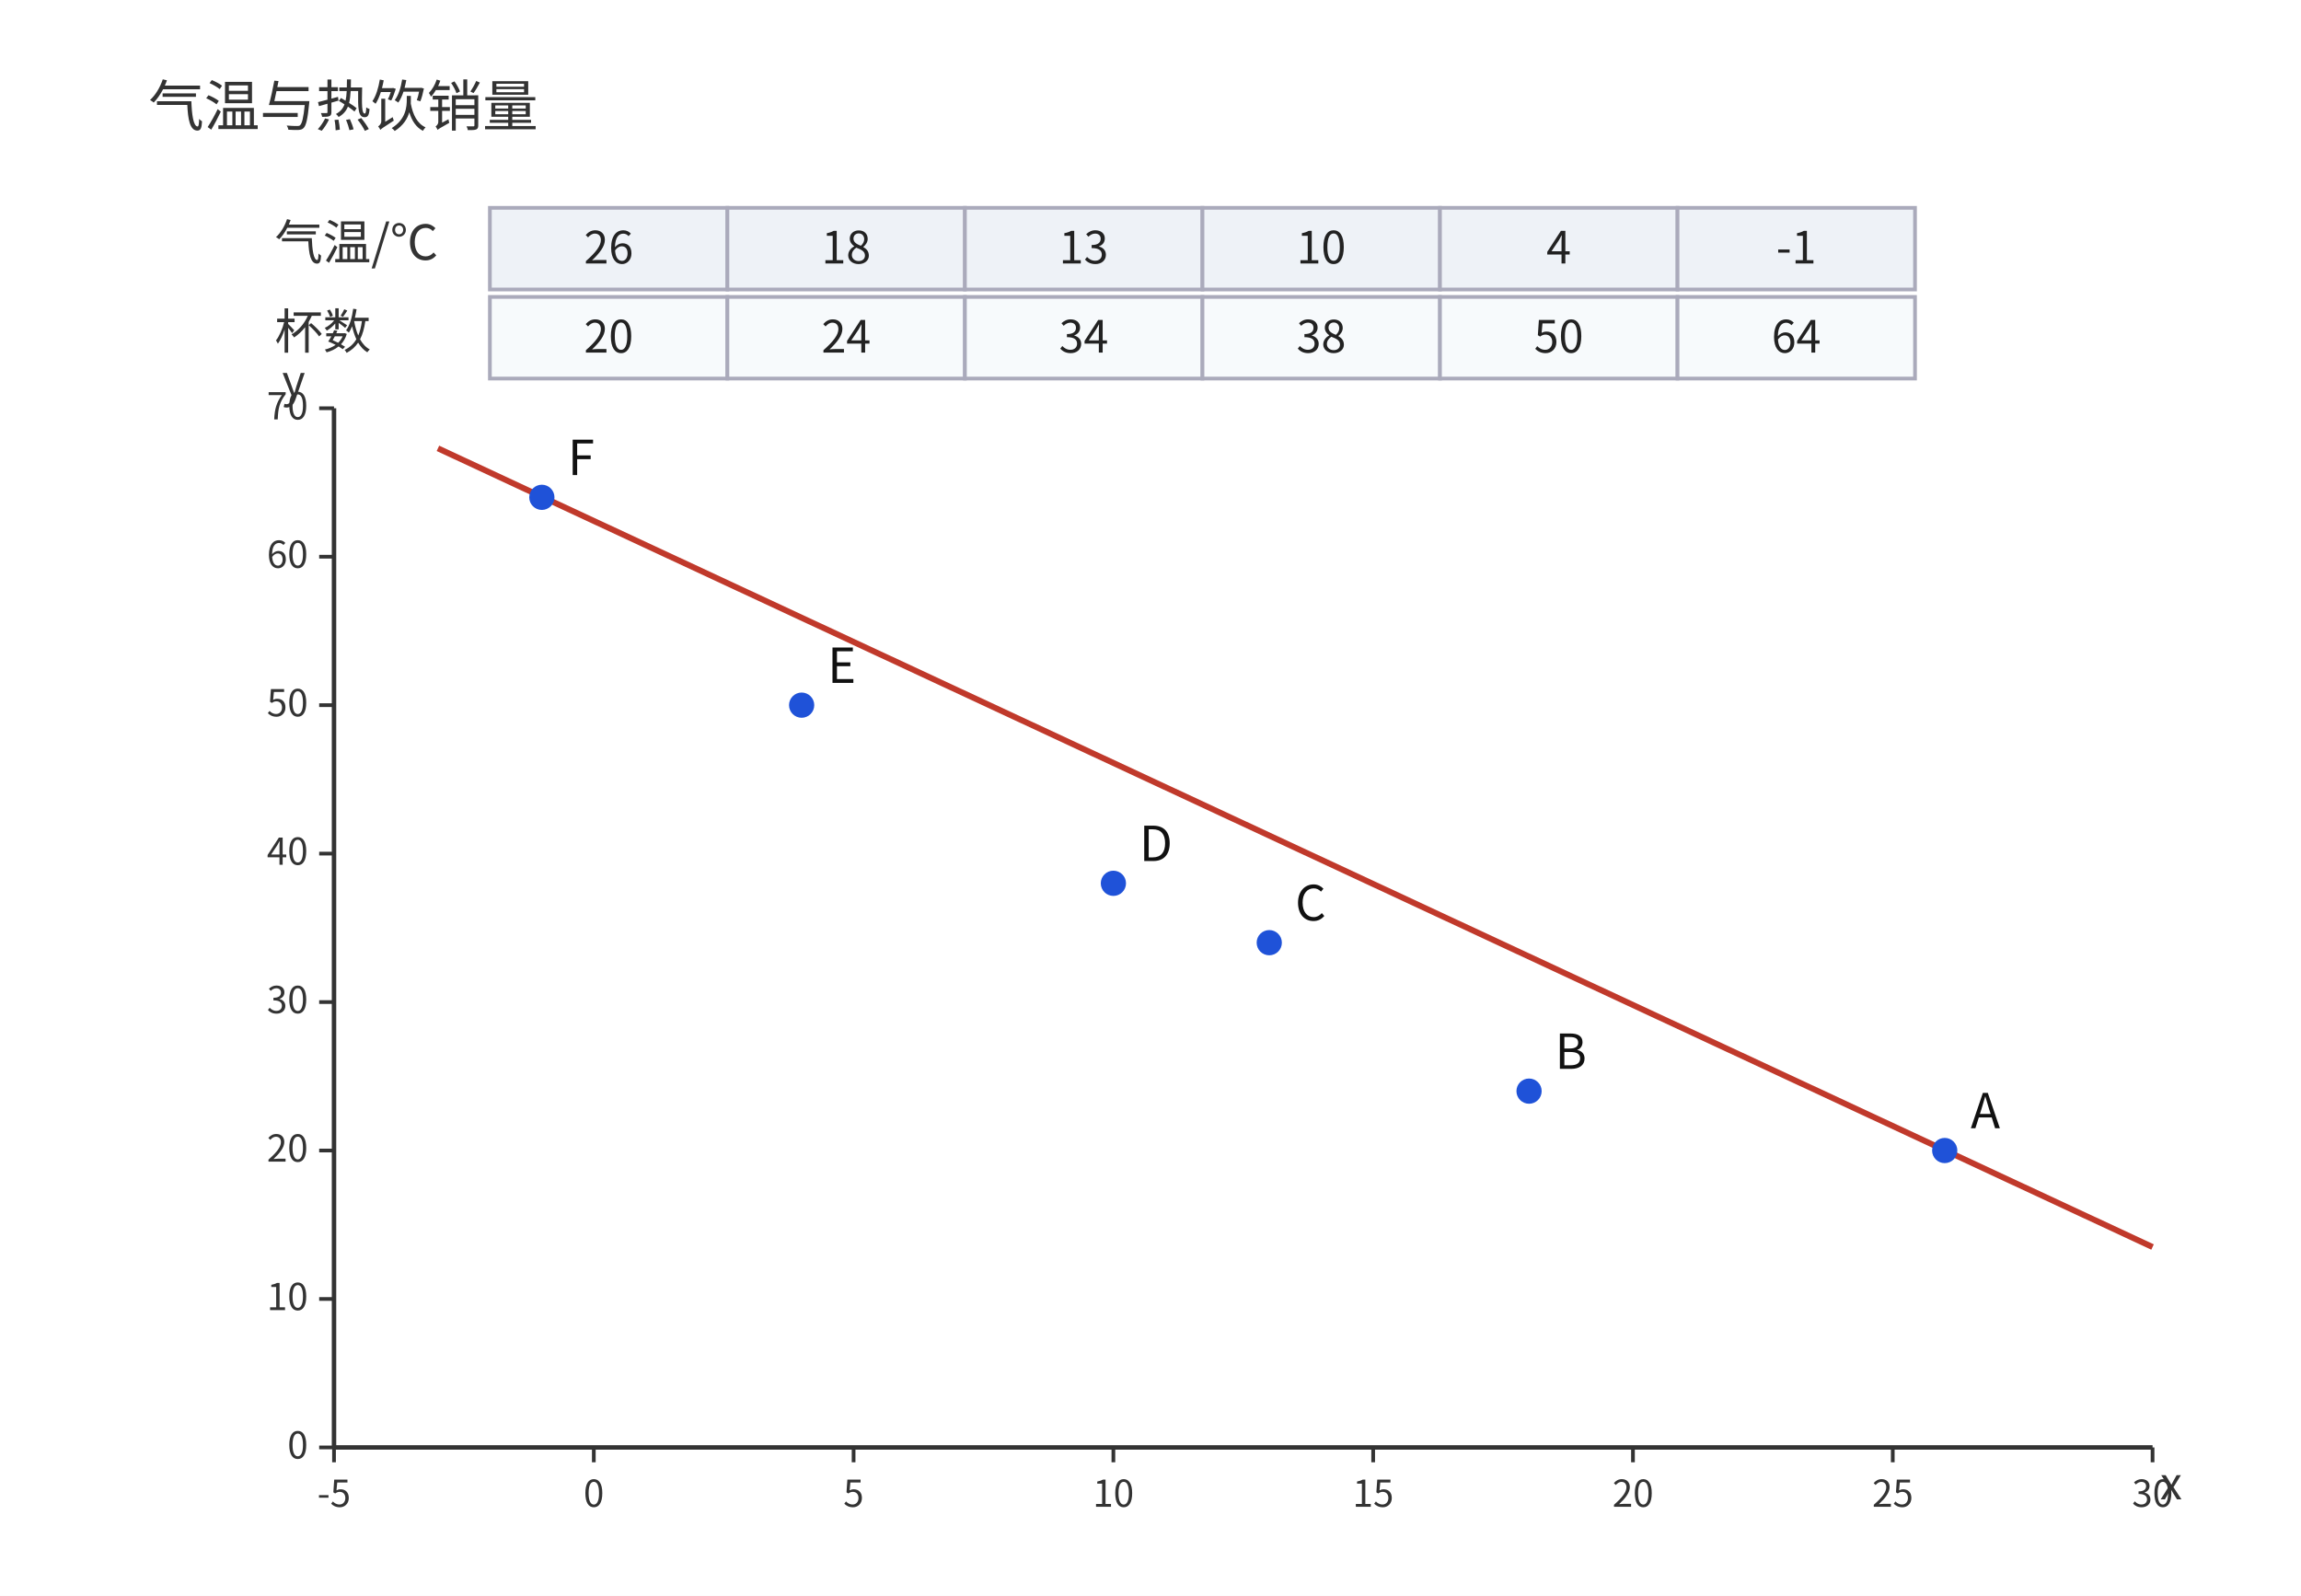
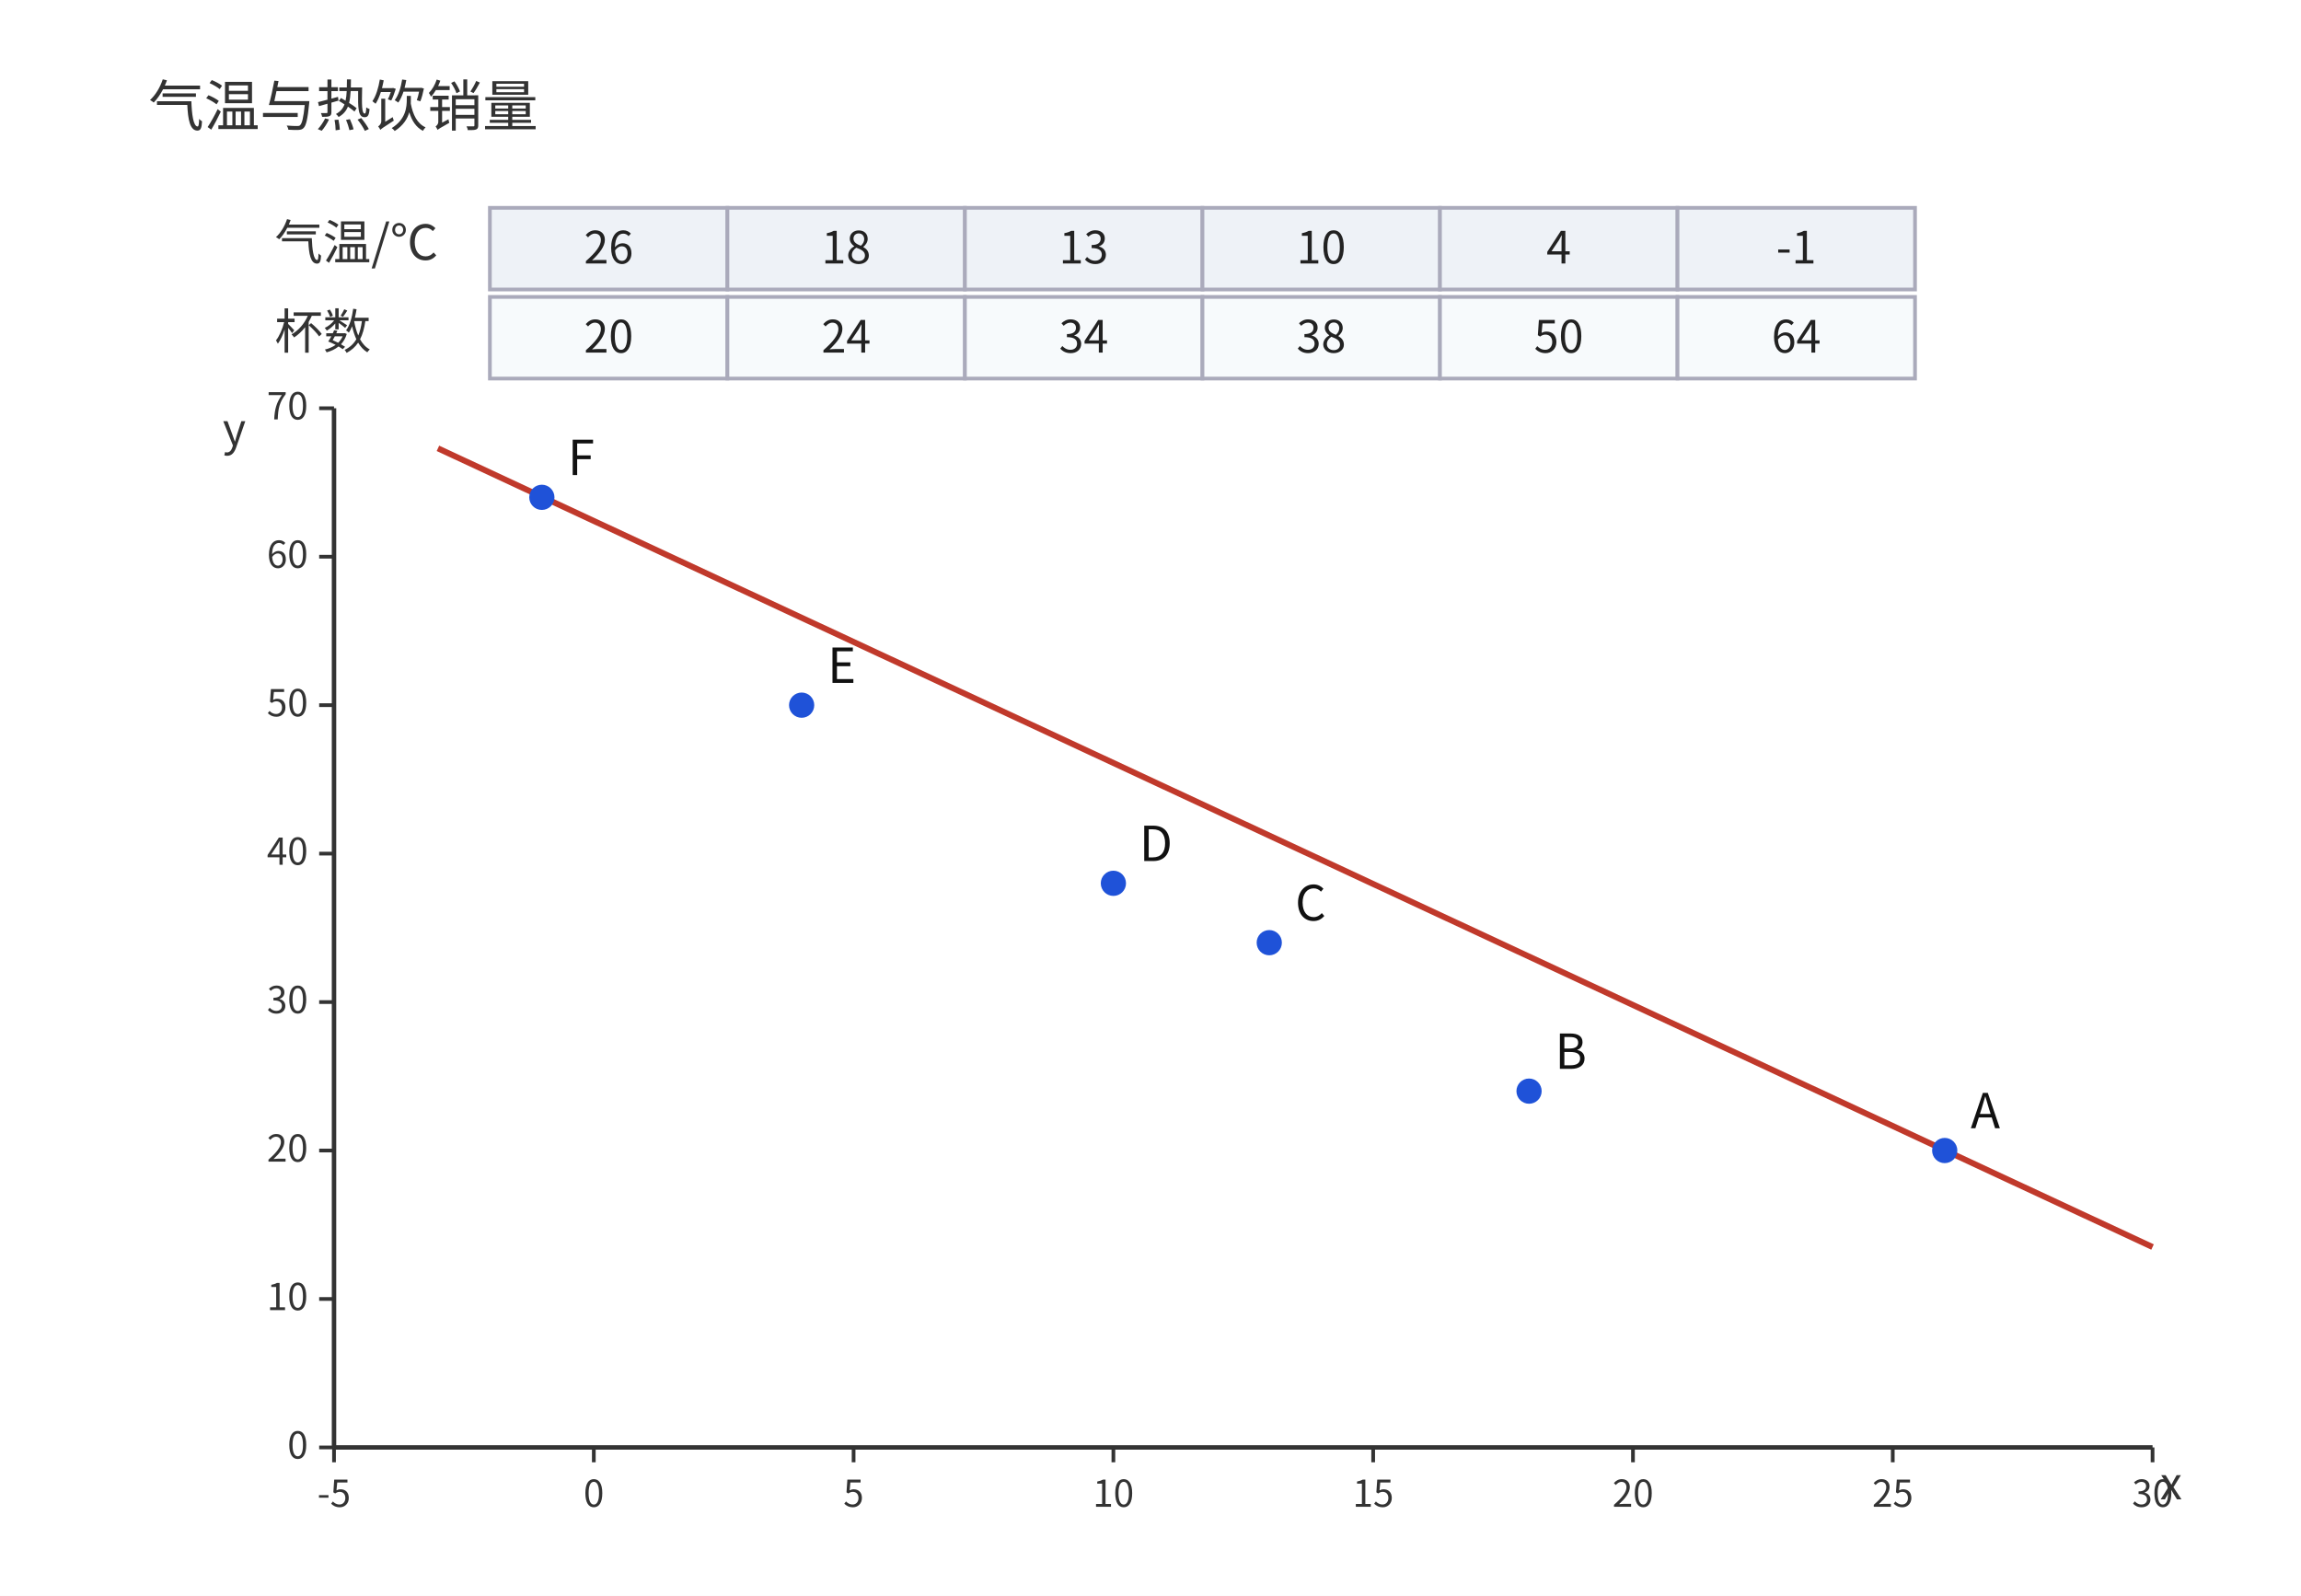
<svg xmlns="http://www.w3.org/2000/svg" width="620" height="430" viewBox="0 0 620 430" font-family="Noto Sans CJK SC, Source Han Sans SC, Microsoft YaHei, sans-serif">
  <rect x="0" y="0" width="620" height="430" fill="#ffffff" />
  <text x="40" y="34" font-size="15" fill="#333">气温与热饮销量</text>
  <text x="74" y="70" font-size="13" fill="#333">气温/℃</text>
  <text x="74" y="94" font-size="13" fill="#333">杯数</text>
  <rect x="132" y="56" width="64" height="22" fill="#eef2f7" stroke="#aab" />
  <text x="164.0" y="71" text-anchor="middle" font-size="12" fill="#222">26</text>
  <rect x="132" y="80" width="64" height="22" fill="#f7fafc" stroke="#aab" />
  <text x="164.0" y="95" text-anchor="middle" font-size="12" fill="#222">20</text>
  <rect x="196" y="56" width="64" height="22" fill="#eef2f7" stroke="#aab" />
  <text x="228.0" y="71" text-anchor="middle" font-size="12" fill="#222">18</text>
  <rect x="196" y="80" width="64" height="22" fill="#f7fafc" stroke="#aab" />
  <text x="228.0" y="95" text-anchor="middle" font-size="12" fill="#222">24</text>
  <rect x="260" y="56" width="64" height="22" fill="#eef2f7" stroke="#aab" />
  <text x="292.0" y="71" text-anchor="middle" font-size="12" fill="#222">13</text>
  <rect x="260" y="80" width="64" height="22" fill="#f7fafc" stroke="#aab" />
  <text x="292.0" y="95" text-anchor="middle" font-size="12" fill="#222">34</text>
  <rect x="324" y="56" width="64" height="22" fill="#eef2f7" stroke="#aab" />
  <text x="356.0" y="71" text-anchor="middle" font-size="12" fill="#222">10</text>
  <rect x="324" y="80" width="64" height="22" fill="#f7fafc" stroke="#aab" />
  <text x="356.0" y="95" text-anchor="middle" font-size="12" fill="#222">38</text>
  <rect x="388" y="56" width="64" height="22" fill="#eef2f7" stroke="#aab" />
  <text x="420.0" y="71" text-anchor="middle" font-size="12" fill="#222">4</text>
  <rect x="388" y="80" width="64" height="22" fill="#f7fafc" stroke="#aab" />
  <text x="420.0" y="95" text-anchor="middle" font-size="12" fill="#222">50</text>
  <rect x="452" y="56" width="64" height="22" fill="#eef2f7" stroke="#aab" />
  <text x="484.0" y="71" text-anchor="middle" font-size="12" fill="#222">-1</text>
  <rect x="452" y="80" width="64" height="22" fill="#f7fafc" stroke="#aab" />
  <text x="484.0" y="95" text-anchor="middle" font-size="12" fill="#222">64</text>
  <line x1="90" y1="390" x2="580" y2="390" stroke="#333" stroke-width="1.2" />
  <line x1="90" y1="390" x2="90" y2="110" stroke="#333" stroke-width="1.2" />
  <text x="582" y="404" font-size="12" fill="#333">x</text>
-   <text x="76" y="107" font-size="12" fill="#333">y</text>
+   <text x="60" y="120" font-size="12" fill="#333">y</text>
  <line x1="90.0" y1="390" x2="90.0" y2="394" stroke="#333" />
  <text x="90.0" y="406" text-anchor="middle" font-size="10" fill="#333">-5</text>
  <line x1="160.0" y1="390" x2="160.0" y2="394" stroke="#333" />
  <text x="160.0" y="406" text-anchor="middle" font-size="10" fill="#333">0</text>
  <line x1="230.0" y1="390" x2="230.0" y2="394" stroke="#333" />
  <text x="230.0" y="406" text-anchor="middle" font-size="10" fill="#333">5</text>
  <line x1="300.0" y1="390" x2="300.0" y2="394" stroke="#333" />
  <text x="300.0" y="406" text-anchor="middle" font-size="10" fill="#333">10</text>
  <line x1="370.0" y1="390" x2="370.0" y2="394" stroke="#333" />
  <text x="370.0" y="406" text-anchor="middle" font-size="10" fill="#333">15</text>
  <line x1="440.0" y1="390" x2="440.0" y2="394" stroke="#333" />
  <text x="440.0" y="406" text-anchor="middle" font-size="10" fill="#333">20</text>
  <line x1="510.0" y1="390" x2="510.0" y2="394" stroke="#333" />
  <text x="510.0" y="406" text-anchor="middle" font-size="10" fill="#333">25</text>
  <line x1="580.0" y1="390" x2="580.0" y2="394" stroke="#333" />
  <text x="580.0" y="406" text-anchor="middle" font-size="10" fill="#333">30</text>
  <line x1="86" y1="390.0" x2="90" y2="390.0" stroke="#333" />
  <text x="83" y="393.0" text-anchor="end" font-size="10" fill="#333">0</text>
  <line x1="86" y1="350.0" x2="90" y2="350.0" stroke="#333" />
  <text x="83" y="353.0" text-anchor="end" font-size="10" fill="#333">10</text>
  <line x1="86" y1="310.0" x2="90" y2="310.0" stroke="#333" />
  <text x="83" y="313.0" text-anchor="end" font-size="10" fill="#333">20</text>
  <line x1="86" y1="270.0" x2="90" y2="270.0" stroke="#333" />
  <text x="83" y="273.0" text-anchor="end" font-size="10" fill="#333">30</text>
  <line x1="86" y1="230.0" x2="90" y2="230.0" stroke="#333" />
  <text x="83" y="233.0" text-anchor="end" font-size="10" fill="#333">40</text>
  <line x1="86" y1="190.0" x2="90" y2="190.0" stroke="#333" />
  <text x="83" y="193.0" text-anchor="end" font-size="10" fill="#333">50</text>
  <line x1="86" y1="150.0" x2="90" y2="150.0" stroke="#333" />
  <text x="83" y="153.0" text-anchor="end" font-size="10" fill="#333">60</text>
  <line x1="86" y1="110.0" x2="90" y2="110.0" stroke="#333" />
  <text x="83" y="113.0" text-anchor="end" font-size="10" fill="#333">70</text>
  <line x1="118.0" y1="120.8" x2="580.0" y2="336.0" stroke="#c0392b" stroke-width="1.6" />
  <circle cx="524.0" cy="310.0" r="3.4" fill="#1f52d8" />
  <text x="531.0" y="304.0" font-size="13" fill="#111">A</text>
  <circle cx="412.0" cy="294.0" r="3.4" fill="#1f52d8" />
  <text x="419.0" y="288.0" font-size="13" fill="#111">B</text>
  <circle cx="342.0" cy="254.0" r="3.4" fill="#1f52d8" />
  <text x="349.0" y="248.0" font-size="13" fill="#111">C</text>
  <circle cx="300.0" cy="238.0" r="3.4" fill="#1f52d8" />
  <text x="307.0" y="232.0" font-size="13" fill="#111">D</text>
  <circle cx="216.0" cy="190.0" r="3.4" fill="#1f52d8" />
  <text x="223.0" y="184.0" font-size="13" fill="#111">E</text>
  <circle cx="146.0" cy="134.0" r="3.4" fill="#1f52d8" />
  <text x="153.0" y="128.0" font-size="13" fill="#111">F</text>
</svg>
